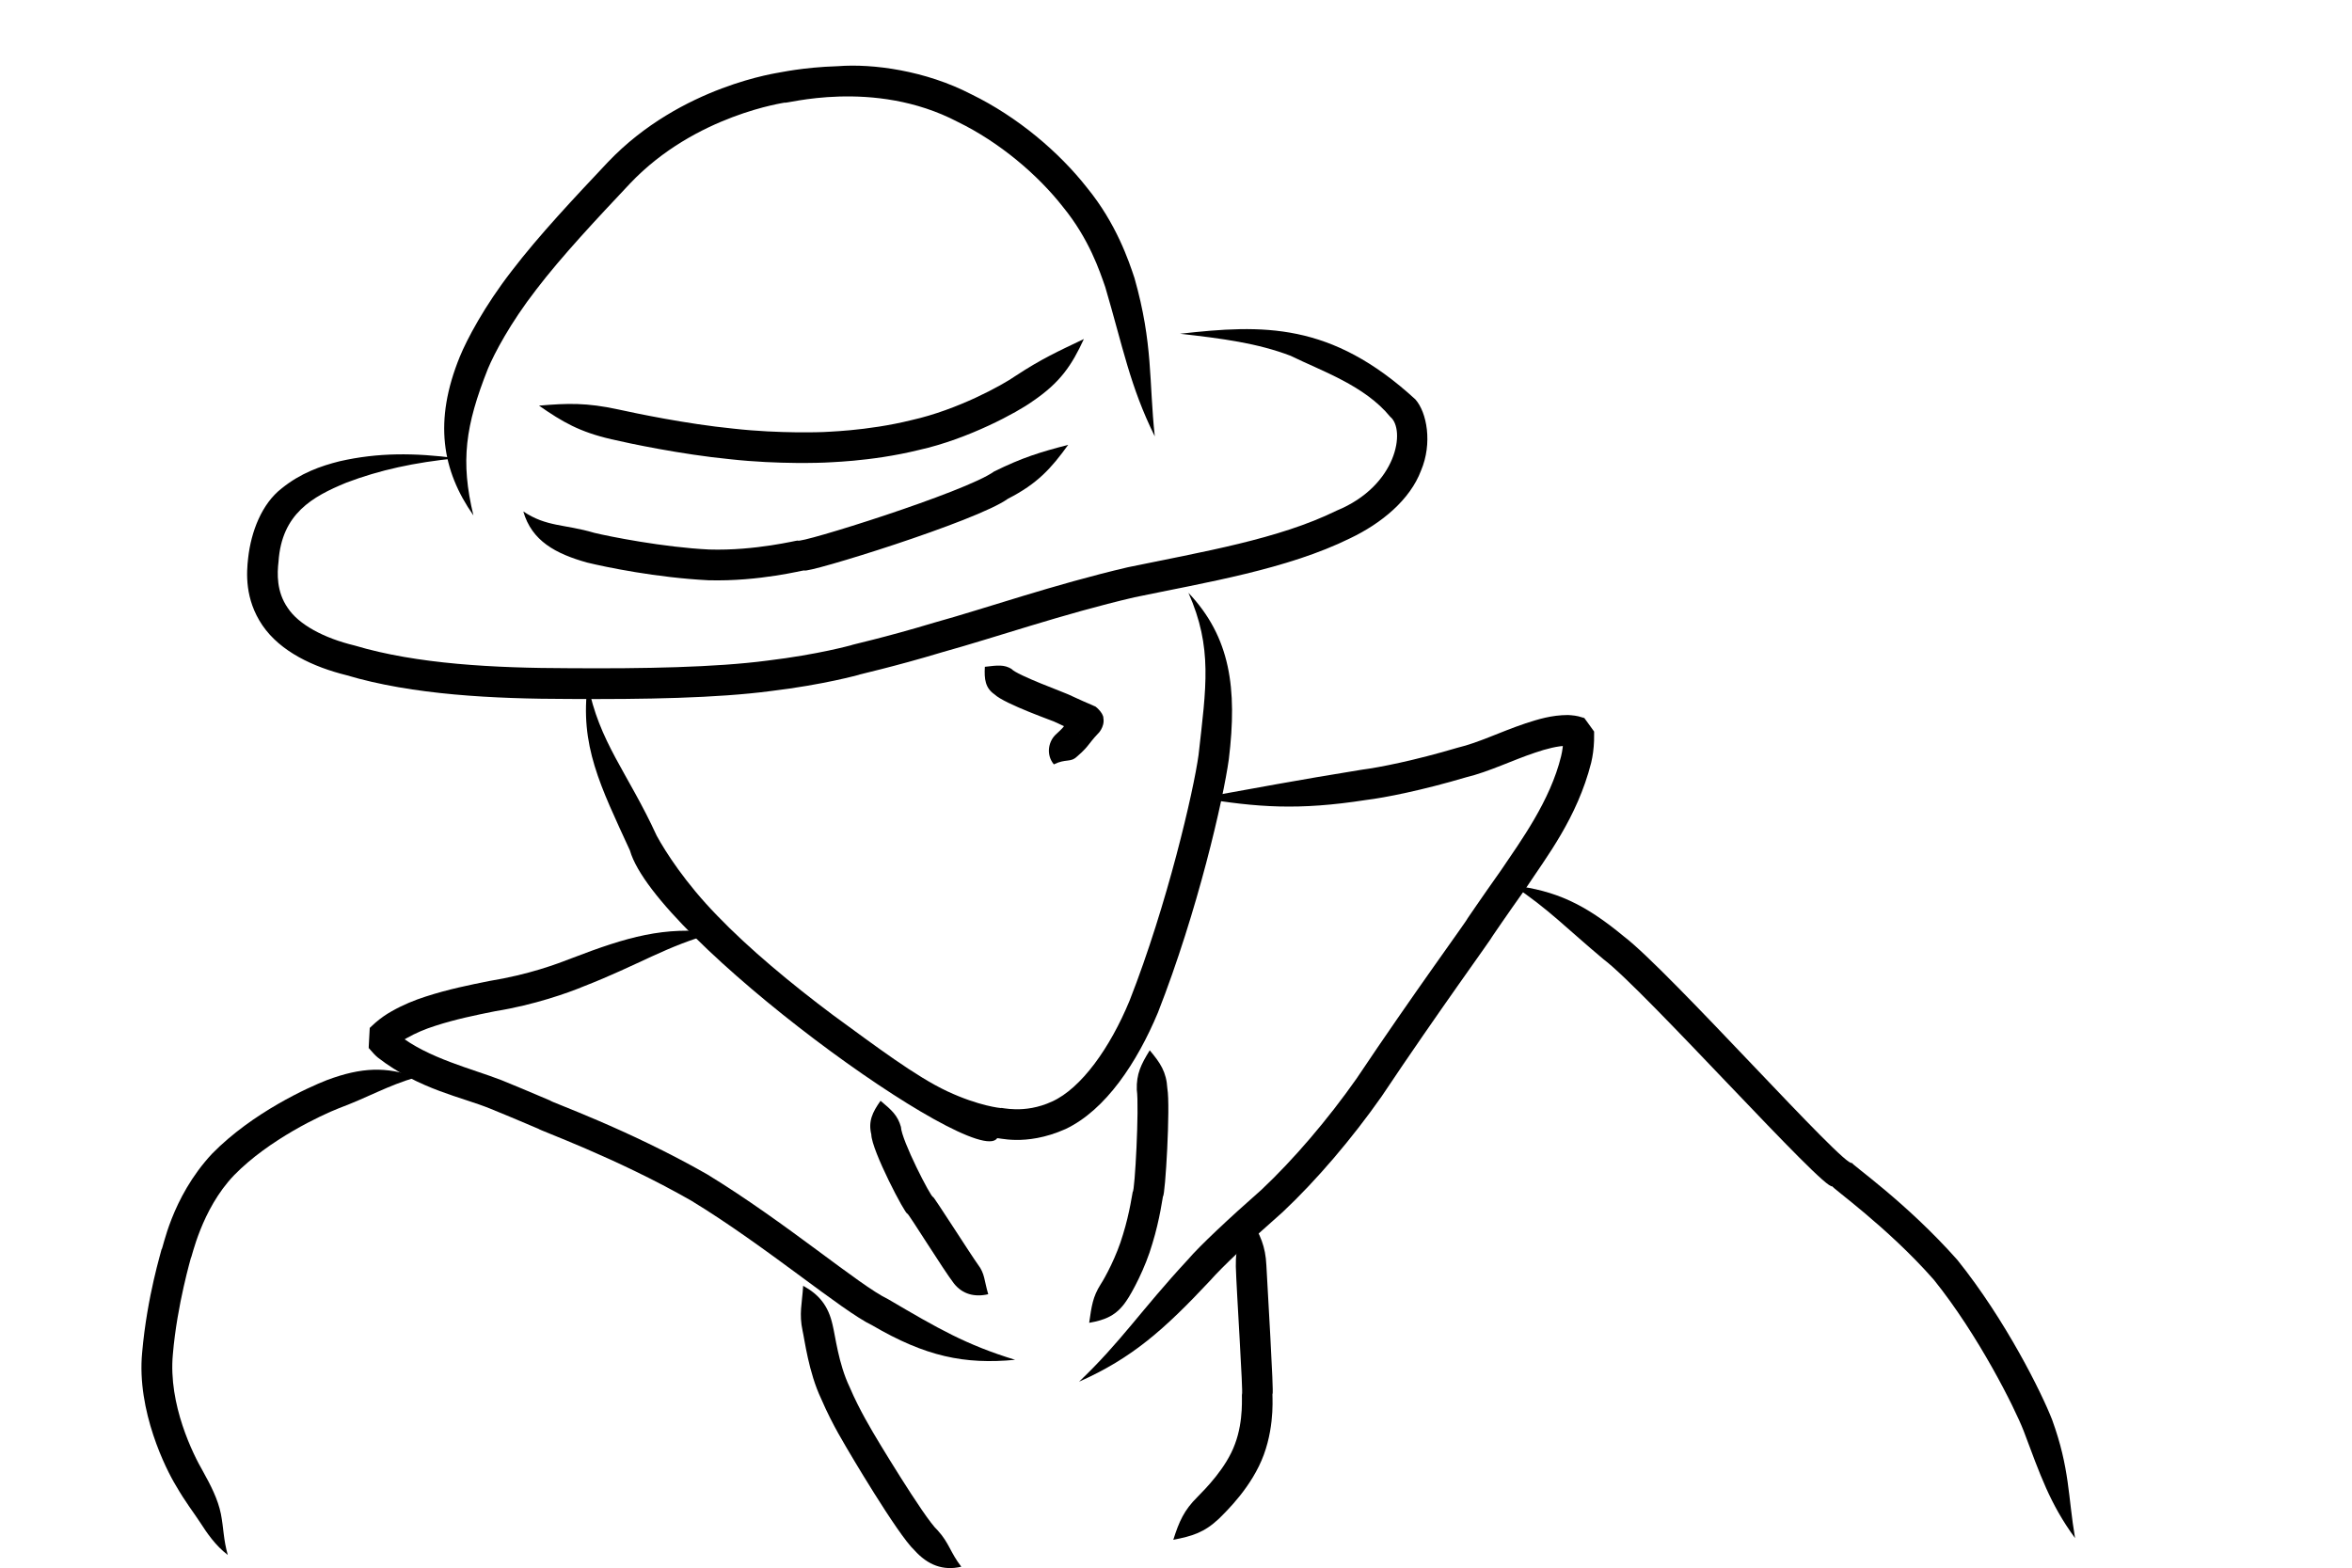
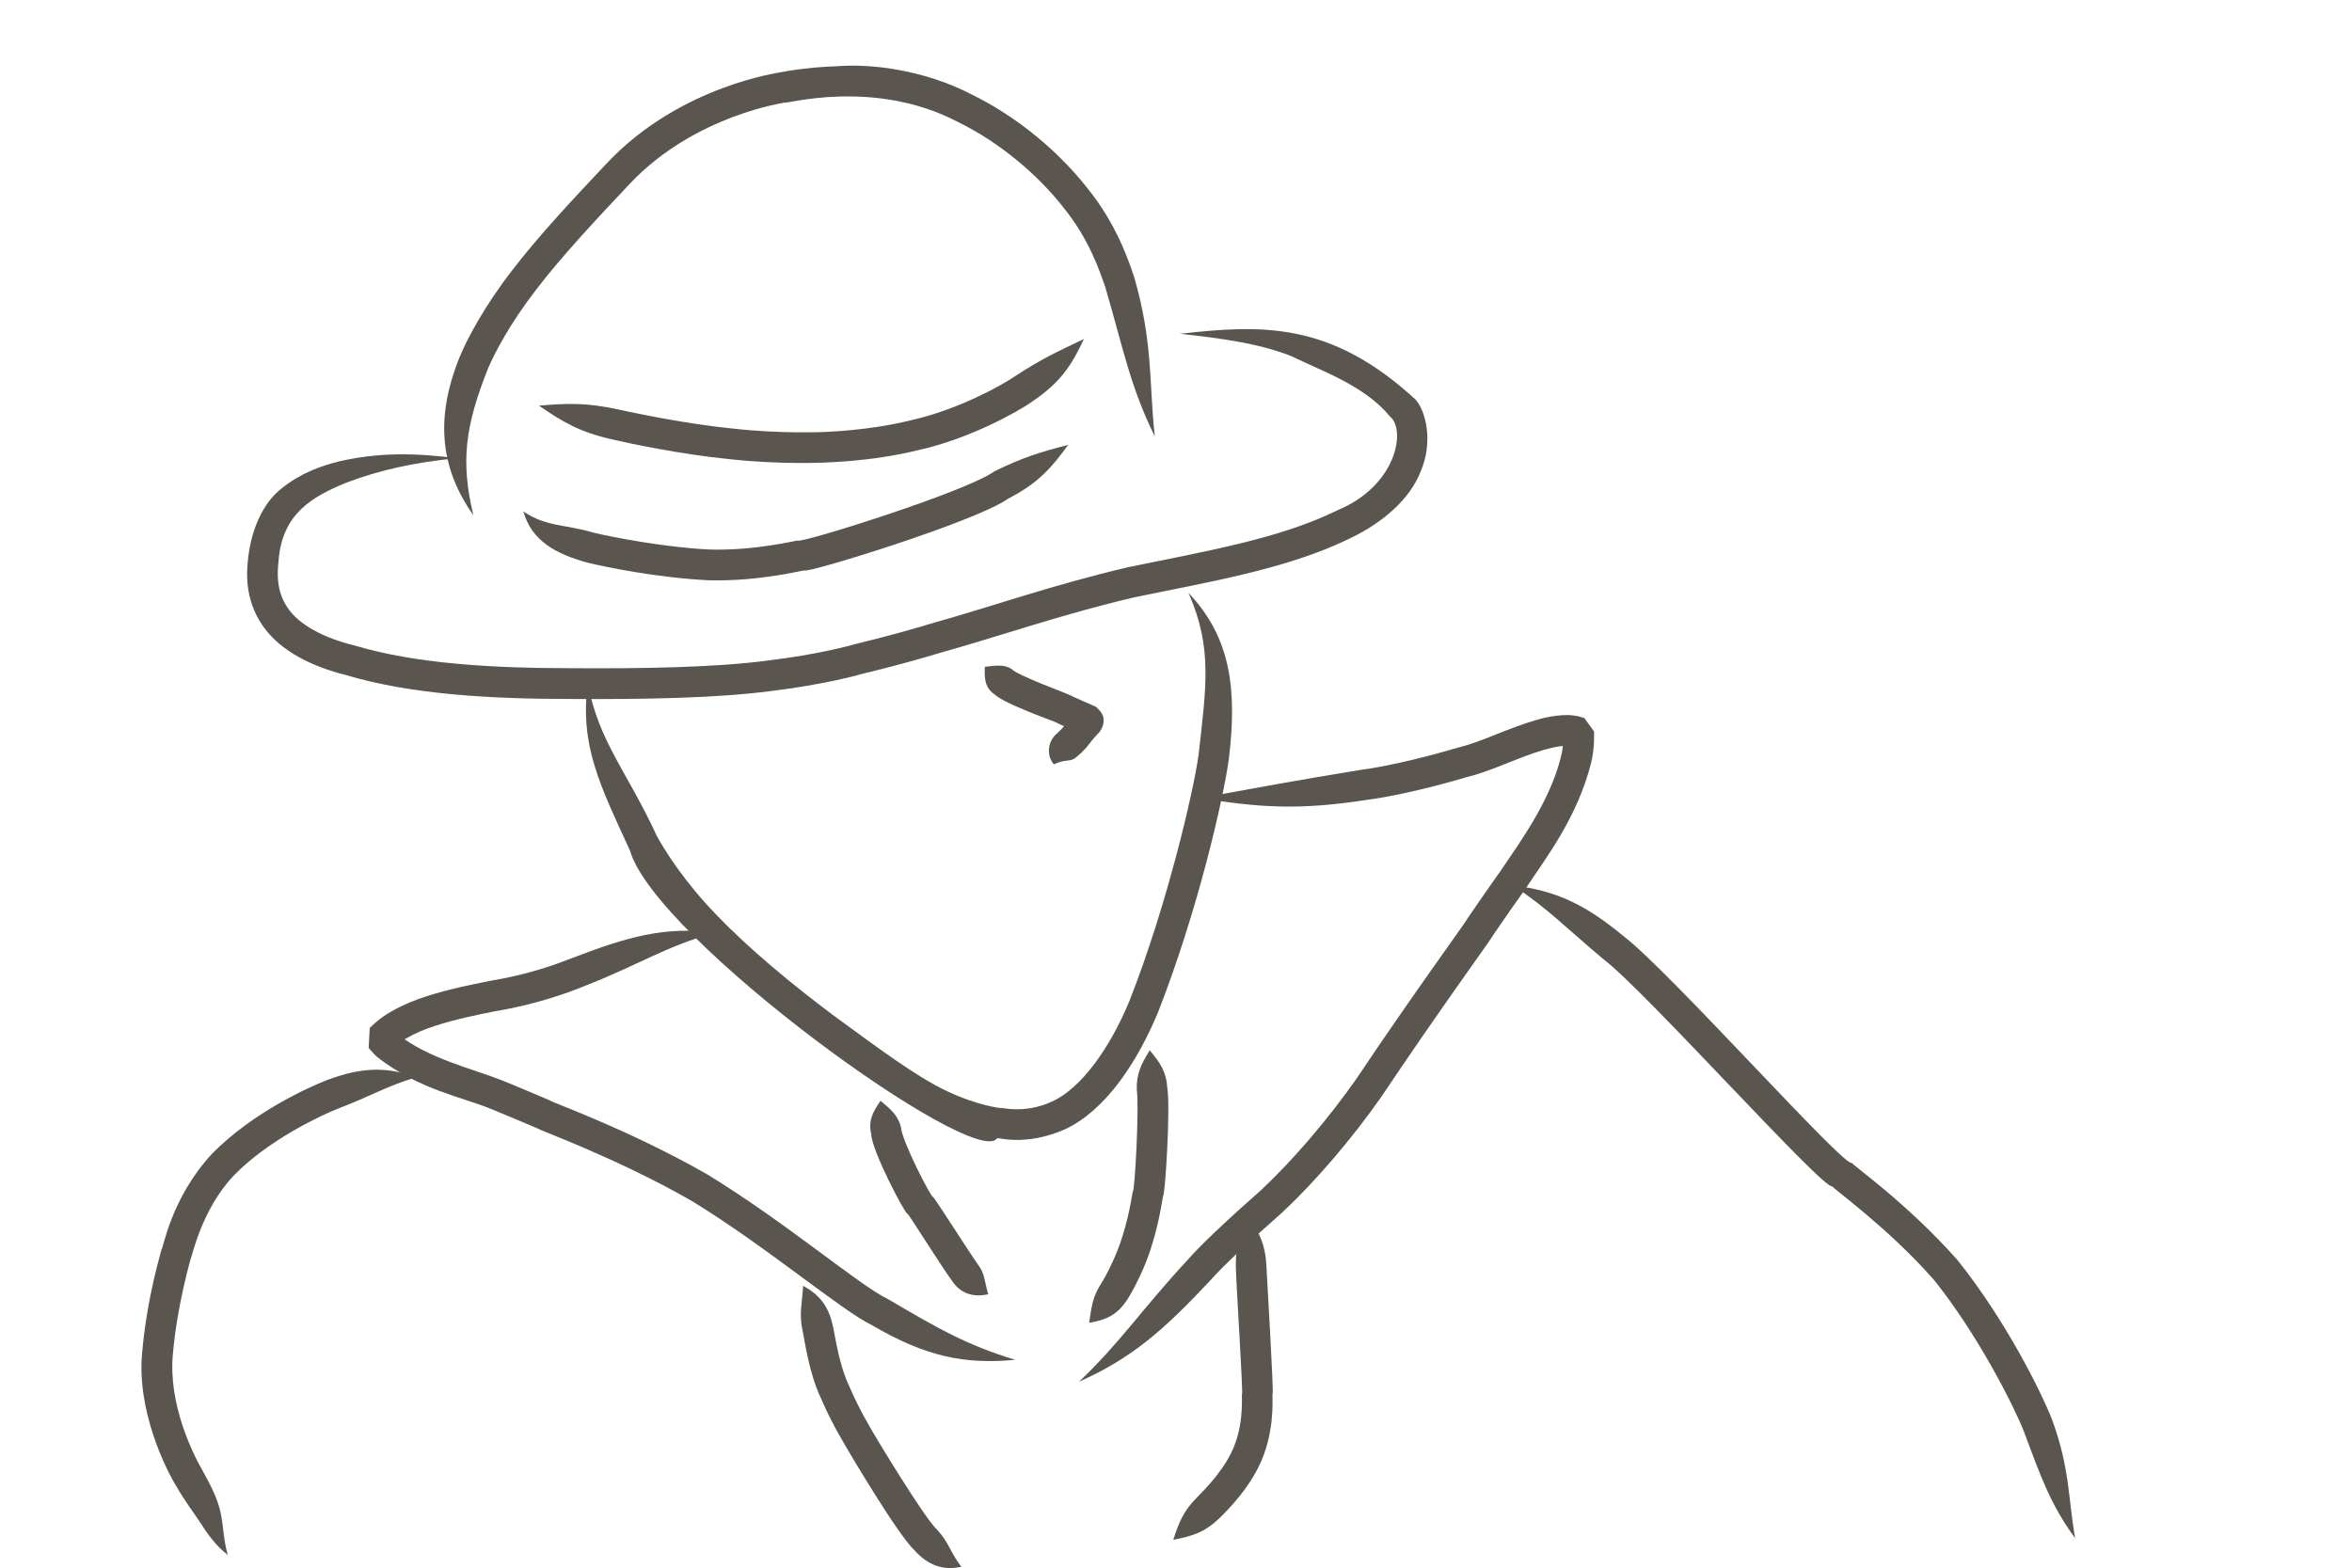
- <svg xmlns="http://www.w3.org/2000/svg" version="1.1" id="레이어_1" x="0px" y="0px" width="600px" height="400px" viewBox="0 0 600 400" style="enable-background:new 0 0 600 400;" xml:space="preserve">
-   <style>
- 	 	.st0{animation:blink 4s infinite}
-         @keyframes blink{
- 			0%{opacity:0;}
- 			50%{opacity:1;}
- 			100%{opacity:1;}	            
-         }
- 	 </style>
+ <svg xmlns="http://www.w3.org/2000/svg" version="1.1" id="레이어_1" x="0px" y="0px" width="600px" height="400px" viewBox="0 0 600 400" enable-background="new 0 0 600 400" xml:space="preserve">
  <g>
    <g>
      <g>
        <g>
          <g>
-             <path class="st0" d="M120.769,131.511c-3.332-13.819-2.068-22.893,3.695-37.415c1.649-3.933,5.691-11.645,12.317-20.194       c6.521-8.543,15.486-18.098,23.934-27.073c16.722-17.648,39.904-20.66,39.51-20.657c-0.411,0.586,22.588-6.327,44.067,4.912       c10.675,5.196,20.432,13.479,26.895,21.739c6.686,8.194,9.343,16.344,10.779,20.455c4.515,15.331,6.293,25.256,12.623,38.061       c-1.527-14.096-0.39-23.521-5.182-40.402c-1.449-4.371-4.639-13.9-12.053-22.979c-7.174-9.159-17.776-18.158-29.603-23.92       c-11.614-6.019-25.041-7.846-33.988-7.151c-9.156,0.282-14.978,1.683-14.977,1.618c0.495,0.002-24.981,3.198-43.685,22.837       c-8.674,9.206-17.625,18.718-24.557,27.783c-6.961,8.977-11.434,17.462-13.251,21.9       C110.618,107.417,112.72,120.006,120.769,131.511z" />
+             <path fill="#5B554F" d="M120.769,131.511c-3.332-13.819-2.068-22.893,3.694-37.415c1.649-3.933,5.691-11.645,12.317-20.194       c6.521-8.543,15.486-18.098,23.934-27.073c16.723-17.648,39.904-20.66,39.511-20.657c-0.411,0.586,22.588-6.327,44.066,4.912       c10.675,5.196,20.433,13.479,26.896,21.739c6.686,8.194,9.343,16.344,10.778,20.455c4.516,15.331,6.293,25.256,12.623,38.061       c-1.526-14.096-0.39-23.521-5.182-40.402c-1.449-4.371-4.639-13.9-12.053-22.979c-7.175-9.159-17.776-18.158-29.604-23.92       c-11.614-6.019-25.041-7.846-33.988-7.151c-9.155,0.282-14.978,1.683-14.977,1.618c0.495,0.002-24.981,3.198-43.685,22.837       c-8.675,9.206-17.625,18.718-24.558,27.783c-6.961,8.977-11.434,17.462-13.251,21.9       C110.618,107.417,112.72,120.006,120.769,131.511z" />
          </g>
        </g>
      </g>
    </g>
    <g>
      <g>
        <g>
          <g>
-             <path class="st0" d="M116.477,116.918c-10.726-1.409-20.063-1.461-29.846,0.776c-4.853,1.213-9.955,3.022-14.76,6.908       c-5.093,3.929-7.819,11.066-8.565,17.754c-0.427,3.675-0.941,10.471,3.658,17.229c4.582,6.693,12.954,10.593,21.423,12.695       c16.88,5.042,37.591,6.04,56.798,6.062c19.192,0.125,37.764-0.214,51.449-2.016c13.687-1.653,22.372-4.141,22.316-4.103       c-0.05-0.112,8.64-1.95,21.633-5.871c13.051-3.608,30.552-9.697,48.812-13.949c18.418-3.833,39.005-7.158,55.025-15.056       c8.035-3.835,15.282-9.822,18.094-17.296c2.945-6.97,1.496-14.85-1.458-18.157c-21.531-19.768-38.897-19.116-60.03-16.735       c10.75,1.208,19.764,2.396,28.229,5.628c7.794,3.844,18.865,7.563,25.385,15.545c3.999,3.216,1.85,17.625-13.704,23.974       c-14.717,7.256-34.18,10.485-53.236,14.433c-19.126,4.478-36.292,10.508-49.3,14.106c-12.901,3.903-21.313,5.678-21.298,5.8       c-0.046-0.013-8.223,2.333-21.411,3.919c-13.161,1.727-31.296,2.062-50.473,1.928c-19.087-0.03-38.869-1.036-54.724-5.78       c-7.909-1.906-14.288-5.357-17.086-9.59c-2.904-4.164-2.71-8.817-2.358-11.823c0.824-12.251,8.643-16.582,17.289-20.142       C96.864,119.917,105.738,117.985,116.477,116.918z" />
+             <path fill="#5B554F" d="M116.477,116.918c-10.727-1.409-20.063-1.461-29.847,0.776c-4.853,1.213-9.955,3.022-14.76,6.908       c-5.093,3.929-7.819,11.066-8.564,17.754c-0.428,3.675-0.941,10.471,3.657,17.229c4.582,6.693,12.954,10.593,21.424,12.695       c16.88,5.042,37.591,6.04,56.798,6.062c19.191,0.125,37.764-0.214,51.448-2.016c13.688-1.653,22.372-4.141,22.316-4.103       c-0.05-0.112,8.64-1.95,21.633-5.871c13.051-3.608,30.552-9.697,48.813-13.949c18.417-3.833,39.005-7.158,55.024-15.056       c8.035-3.835,15.282-9.822,18.094-17.296c2.945-6.97,1.496-14.85-1.458-18.157c-21.53-19.768-38.896-19.116-60.029-16.735       c10.75,1.208,19.764,2.396,28.229,5.628c7.794,3.844,18.865,7.563,25.385,15.545c3.999,3.216,1.851,17.625-13.704,23.974       c-14.717,7.256-34.18,10.485-53.235,14.433c-19.126,4.478-36.292,10.508-49.3,14.105c-12.901,3.903-21.313,5.678-21.298,5.8       c-0.046-0.013-8.224,2.333-21.411,3.919c-13.161,1.727-31.296,2.062-50.474,1.928c-19.087-0.03-38.868-1.036-54.724-5.78       c-7.909-1.906-14.288-5.357-17.086-9.59c-2.904-4.164-2.71-8.817-2.358-11.823c0.824-12.251,8.644-16.582,17.289-20.142       C96.864,119.917,105.738,117.985,116.477,116.918z" />
          </g>
        </g>
      </g>
    </g>
    <g>
      <g>
        <g>
          <g>
-             <path class="st0" d="M149.952,174.429c-2.135,15.714,3.193,26.123,10.743,42.57c6.431,22.521,88.018,81.513,93.649,73.46       c-0.166-0.436,7.023,2.288,17.486-2.385c10.264-4.87,18.246-17.009,23.555-29.697c10.14-25.854,16.677-54.419,18.095-64.673       c2.183-18.071,0.41-31.123-10.309-42.451c6.208,13.999,4.518,24.049,2.589,41.33c-1.237,9.117-7.995,38.275-17.592,62.708       c-4.965,12.058-12.351,22.403-19.764,25.755c-7.222,3.352-13.188,1.387-13.056,1.679c0.033,0.014-5.537-0.463-13.698-4.282       c-8.024-3.756-18.355-11.571-29.182-19.471c-10.668-7.983-21.483-16.985-29.501-25.338       c-8.144-8.354-13.22-16.319-15.445-20.406C160.131,197.129,152.771,189.327,149.952,174.429z" />
+             <path fill="#5B554F" d="M149.952,174.429c-2.135,15.714,3.193,26.123,10.743,42.57c6.431,22.521,88.018,81.513,93.648,73.46       c-0.165-0.436,7.023,2.288,17.486-2.385c10.264-4.87,18.246-17.01,23.555-29.697c10.141-25.854,16.677-54.419,18.096-64.673       c2.183-18.071,0.409-31.123-10.31-42.451c6.208,13.999,4.519,24.049,2.589,41.33c-1.236,9.117-7.994,38.274-17.592,62.708       c-4.965,12.059-12.351,22.402-19.764,25.755c-7.222,3.353-13.188,1.388-13.056,1.679c0.032,0.015-5.537-0.463-13.698-4.281       c-8.024-3.756-18.355-11.571-29.183-19.472c-10.668-7.983-21.482-16.985-29.501-25.338       c-8.144-8.354-13.22-16.319-15.444-20.405C160.131,197.129,152.771,189.327,149.952,174.429z" />
          </g>
        </g>
      </g>
    </g>
    <g>
      <g>
        <g>
          <g>
-             <path class="st0" d="M251.24,170.138c-0.188,3.145,0.112,5.406,2.438,7.014c2.605,2.515,15.754,7.061,15.376,7.037       c0.005-0.057,2.807,1.372,6.311,2.86l0.056,0.006c0.437,0.392-1.904-1.245-1.698-2.559c-0.388-1.853,1.161-3.245,0.605-2.634       c-0.173,0.173-0.556,0.593-0.93,1.003c-0.697,0.751-1.405,1.749-1.873,2.305c-0.574,0.81-1.538,1.609-2.028,2.095       c-2.002,1.716-2.777,5.207-0.66,7.767c3.077-1.517,4.212-0.396,5.887-1.976c0.467-0.452,1.67-1.324,3.074-3.157       c0.586-0.707,0.904-1.187,1.457-1.795c0.247-0.272,0.493-0.544,0.967-1.05c-0.248,0.305,1.658-1.549,1.257-3.784       c0.038-1.47-2.388-3.369-2.186-3.044l-0.582-0.277c-3.337-1.394-6.579-2.989-6.619-2.944       c-0.271-0.208-12.698-4.733-14.048-6.316C256.201,169.551,254.553,169.734,251.24,170.138z" />
+             <path fill="#5B554F" d="M251.24,170.138c-0.188,3.145,0.112,5.406,2.438,7.014c2.604,2.515,15.754,7.061,15.376,7.037       c0.005-0.057,2.807,1.372,6.311,2.86l0.056,0.006c0.438,0.392-1.903-1.245-1.697-2.559c-0.389-1.853,1.16-3.245,0.604-2.634       c-0.173,0.173-0.556,0.593-0.93,1.003c-0.697,0.751-1.405,1.749-1.873,2.305c-0.574,0.81-1.538,1.609-2.028,2.095       c-2.002,1.716-2.776,5.207-0.66,7.767c3.077-1.517,4.212-0.396,5.888-1.976c0.467-0.452,1.67-1.324,3.073-3.157       c0.586-0.707,0.904-1.187,1.457-1.795c0.247-0.272,0.493-0.544,0.968-1.05c-0.248,0.305,1.657-1.549,1.257-3.784       c0.038-1.47-2.389-3.369-2.187-3.044l-0.582-0.277c-3.337-1.394-6.579-2.989-6.619-2.944       c-0.271-0.208-12.697-4.733-14.048-6.316C256.201,169.551,254.553,169.734,251.24,170.138z" />
          </g>
        </g>
      </g>
    </g>
    <g>
      <g>
        <g>
          <g>
-             <path class="st0" d="M182.571,237.949c-13.083-1.659-22.604,1.124-36.636,6.51c-4.038,1.574-10.989,4.184-21.101,5.845       c-4.992,1.002-10.542,2.115-16.266,3.98c-2.859,0.914-5.775,2.111-8.627,3.729c-1.426,0.788-2.833,1.771-4.157,2.914       l-0.979,0.899l-0.484,0.453c-0.552,10.179-0.137,2.841-0.252,5.121l0.028,0.033l0.057,0.066l0.114,0.132l0.229,0.264       c0.609,0.716,1.234,1.401,1.892,1.943c10.641,8.244,21.578,10.077,28.876,13.122c7.081,2.881,12.163,5.122,12.077,5.044       c-0.135,0.263,19.654,7.281,39.006,18.353c18.942,11.516,38.337,28.068,46.179,31.816c13.568,7.935,23.469,10.01,36.439,8.788       c-12.503-3.826-19.591-7.941-32.42-15.474c-7.318-3.491-26.046-19.586-46.204-31.888       c-20.44-11.646-40.129-18.509-39.982-18.789c-0.116-0.003-4.543-1.989-12.388-5.187c-7.492-2.92-18.798-5.603-26.328-11.616       c-0.456-0.364-0.78-0.753-1.107-1.129l-0.128-0.141l-0.065-0.069l-0.032-0.035l-0.016-0.018       c-0.125,2.264,0.255-5.092-0.283,5.071l0.311-0.276l0.614-0.561c0.854-0.731,1.824-1.434,2.926-2.033       c2.169-1.229,4.61-2.264,7.167-3.072c5.095-1.663,10.402-2.75,15.341-3.739c9.953-1.598,18.702-4.736,22.359-6.266       C163.192,246.118,169.945,241.342,182.571,237.949z" />
+             <path fill="#5B554F" d="M182.571,237.949c-13.083-1.659-22.604,1.124-36.636,6.51c-4.038,1.574-10.989,4.184-21.102,5.846       c-4.992,1.002-10.542,2.114-16.266,3.979c-2.859,0.914-5.775,2.11-8.627,3.729c-1.426,0.787-2.833,1.771-4.157,2.913       l-0.979,0.899l-0.484,0.453c-0.552,10.179-0.137,2.841-0.252,5.121l0.028,0.033l0.057,0.065l0.114,0.132l0.229,0.264       c0.609,0.717,1.234,1.401,1.893,1.943c10.641,8.244,21.577,10.077,28.876,13.122c7.081,2.881,12.163,5.122,12.076,5.044       c-0.135,0.264,19.654,7.281,39.007,18.354c18.941,11.516,38.337,28.067,46.179,31.815c13.568,7.935,23.469,10.011,36.438,8.788       c-12.503-3.826-19.591-7.941-32.42-15.475c-7.317-3.49-26.046-19.586-46.204-31.887c-20.439-11.646-40.129-18.51-39.981-18.789       c-0.116-0.004-4.543-1.99-12.388-5.188c-7.492-2.92-18.799-5.604-26.328-11.616c-0.456-0.364-0.78-0.753-1.107-1.129       l-0.128-0.142l-0.064-0.068l-0.032-0.035l-0.017-0.018c-0.125,2.264,0.255-5.092-0.282,5.07l0.311-0.275l0.614-0.561       c0.854-0.731,1.824-1.435,2.926-2.033c2.169-1.229,4.61-2.265,7.167-3.072c5.095-1.663,10.402-2.75,15.341-3.739       c9.953-1.598,18.702-4.735,22.359-6.266C163.192,246.118,169.945,241.342,182.571,237.949z" />
          </g>
        </g>
      </g>
    </g>
    <g>
      <g>
        <g>
          <g>
-             <path class="st0" d="M306.176,203.615c14.517,2.373,24.957,3.199,42.284,0.506c4.838-0.585,14.403-2.483,25.596-5.806       c5.791-1.396,11.886-4.396,17.564-6.279c2.866-0.984,5.889-1.759,8.201-1.746c0.506,0.05,1.021,0.085,1.291,0.202l0.128,0.024       l0.032,0.005c2.204,3.062-2.982-4.171-2.45-3.412v0.031l-0.003,0.127l-0.011,0.506l-0.01,1.011       c-0.055,1.354-0.213,2.755-0.555,4.157c-2.778,11.398-10.308,21.665-15.299,29.067c-5.245,7.408-8.698,12.521-8.643,12.441       c0.313-0.114-13.901,19.313-28.228,40.735c-7.39,10.516-16.052,20.641-24.242,28.36c-8.25,7.258-15.862,14.395-18.795,17.85       c-12.005,12.943-17.008,20.914-27.764,31.147c13.538-6.014,21.703-13.268,33.431-25.787c3.275-3.7,9.458-9.509,18.516-17.492       c8.602-8.09,17.682-18.737,25.243-29.517c14.595-21.842,28.318-40.611,28.313-40.946c0.055-0.081,3.226-4.769,8.581-12.319       c5.071-7.688,12.998-17.819,16.558-31.876c0.418-1.753,0.656-3.631,0.73-5.539l0.015-1.449l0.002-0.725l0.001-0.181v-0.045       c0.544,0.725-4.691-6.498-2.505-3.448l-0.115-0.037l-0.465-0.144c-1.287-0.438-2.421-0.521-3.551-0.598       c-4.285,0.015-7.666,1.092-10.911,2.149c-6.586,2.215-11.813,4.886-17.276,6.191c-10.915,3.242-19.945,5.04-24.483,5.621       C330.225,199.175,320.788,200.989,306.176,203.615z" />
+             <path fill="#5B554F" d="M306.176,203.615c14.518,2.373,24.957,3.199,42.284,0.506c4.838-0.585,14.403-2.482,25.596-5.806       c5.791-1.396,11.887-4.396,17.564-6.279c2.866-0.984,5.889-1.759,8.201-1.746c0.506,0.05,1.021,0.085,1.291,0.202l0.128,0.024       l0.031,0.005c2.204,3.062-2.981-4.171-2.449-3.412v0.031l-0.003,0.127l-0.012,0.506l-0.01,1.011       c-0.055,1.354-0.213,2.755-0.555,4.157c-2.778,11.398-10.309,21.665-15.299,29.067c-5.245,7.408-8.698,12.521-8.644,12.441       c0.313-0.114-13.9,19.313-28.228,40.734c-7.391,10.517-16.053,20.642-24.242,28.36c-8.25,7.258-15.862,14.396-18.795,17.851       c-12.005,12.942-17.008,20.914-27.764,31.146c13.538-6.014,21.703-13.268,33.431-25.787c3.274-3.699,9.458-9.509,18.516-17.492       c8.603-8.09,17.683-18.736,25.243-29.517c14.595-21.843,28.318-40.611,28.313-40.946c0.055-0.081,3.226-4.769,8.58-12.318       c5.071-7.688,12.998-17.819,16.559-31.876c0.418-1.753,0.656-3.631,0.729-5.539l0.016-1.449l0.002-0.725l0.001-0.181v-0.045       c0.544,0.725-4.691-6.498-2.505-3.448l-0.115-0.037l-0.465-0.144c-1.287-0.438-2.421-0.521-3.551-0.598       c-4.285,0.015-7.666,1.092-10.911,2.149c-6.586,2.215-11.813,4.886-17.276,6.191c-10.915,3.242-19.945,5.04-24.482,5.621       C330.224,199.175,320.788,200.989,306.176,203.615z" />
          </g>
        </g>
      </g>
    </g>
    <g>
      <g>
        <g>
          <g>
-             <path class="st0" d="M106.176,274.859c-7.604-2.756-13.909-2.575-22.758,0.721c-4.806,1.88-18.968,8.258-29.292,18.768       c-10.567,11.317-12.582,24.651-12.906,24.401c0.017,0.255-3.683,11.858-4.958,26.363c-1.43,14.868,6.119,29.885,8.633,33.974       c2.44,4.234,4.469,6.771,6.15,9.352c1.749,2.715,3.895,5.896,7.061,8.311c-1.12-3.93-1.052-6.863-1.753-10.452       c-0.76-3.759-2.573-7.288-4.631-10.983c-2.385-4.117-8.839-16.884-7.622-29.784c1.061-12.645,4.721-24.894,4.613-24.612       c0.167,0.284,2.568-12.294,11.034-21.09c8.892-9.109,22.325-15.334,26.576-17.006       C94.482,279.745,98.533,277.147,106.176,274.859z" />
+             <path fill="#5B554F" d="M106.176,274.859c-7.604-2.756-13.908-2.575-22.758,0.721c-4.806,1.88-18.968,8.258-29.292,18.768       c-10.566,11.317-12.582,24.651-12.905,24.401c0.017,0.255-3.684,11.858-4.958,26.362c-1.431,14.869,6.118,29.886,8.633,33.975       c2.439,4.234,4.469,6.771,6.149,9.352c1.749,2.715,3.896,5.896,7.062,8.312c-1.12-3.931-1.052-6.862-1.753-10.452       c-0.761-3.759-2.573-7.288-4.631-10.982c-2.386-4.117-8.84-16.885-7.622-29.784c1.061-12.646,4.721-24.895,4.612-24.612       c0.167,0.284,2.568-12.294,11.034-21.09c8.893-9.109,22.325-15.334,26.576-17.006       C94.482,279.745,98.533,277.146,106.176,274.859z" />
          </g>
        </g>
      </g>
    </g>
    <g>
      <g>
        <g>
          <g>
-             <path class="st0" d="M386.005,225.933c9.012,5.996,13.652,10.963,23.088,18.854c10.386,7.796,56.516,59.384,58.329,57.882       c-0.298,0.271,14.049,10.372,25.914,23.876c11.361,14.12,20.615,32.678,22.886,38.509c4.23,11.224,6.675,18.586,13.131,27.403       c-1.815-10.646-1.324-17.734-5.852-30.208c-2.667-6.861-11.845-25.413-24.152-40.75       c-13.115-14.814-27.199-24.475-26.907-24.801c-1.412,1.862-46.633-49.021-58.263-57.825       C404.273,230.662,396.813,227.221,386.005,225.933z" />
+             <path fill="#5B554F" d="M386.005,225.934c9.012,5.996,13.652,10.963,23.088,18.854c10.386,7.796,56.517,59.384,58.329,57.882       c-0.298,0.271,14.049,10.372,25.914,23.876c11.361,14.12,20.615,32.678,22.886,38.51c4.23,11.223,6.676,18.586,13.132,27.402       c-1.815-10.646-1.324-17.734-5.853-30.208c-2.667-6.86-11.845-25.413-24.152-40.75c-13.114-14.813-27.198-24.476-26.906-24.801       c-1.412,1.862-46.634-49.021-58.264-57.825C404.273,230.662,396.812,227.221,386.005,225.934z" />
          </g>
        </g>
      </g>
    </g>
    <g>
      <g>
        <g>
          <g>
-             <path class="st0" d="M224.631,280.868c-2.079,2.948-3.175,5.229-2.357,8.604c0.071,4.069,8.747,20.567,9.202,20.188       c0.413,0.183,9.18,14.318,11.848,17.788c2.165,2.762,5.269,3.588,8.776,2.777c-1.074-3.642-0.841-5.236-2.636-7.589       c-1.554-2.113-11.46-17.663-11.441-17.219c-0.499,0.192-8.083-14.538-8.196-17.896       C229.011,284.633,227.507,283.263,224.631,280.868z" />
+             <path fill="#5B554F" d="M224.631,280.868c-2.079,2.948-3.175,5.229-2.356,8.604c0.071,4.068,8.747,20.566,9.202,20.188       c0.413,0.183,9.18,14.318,11.848,17.788c2.165,2.762,5.269,3.588,8.776,2.776c-1.074-3.642-0.842-5.235-2.637-7.589       c-1.554-2.112-11.46-17.663-11.44-17.219c-0.499,0.192-8.083-14.538-8.196-17.896       C229.011,284.633,227.507,283.264,224.631,280.868z" />
          </g>
        </g>
      </g>
    </g>
    <g>
      <g>
        <g>
          <g>
-             <path class="st0" d="M293.3,267.992c-2.236,3.627-3.415,6.003-3.301,10.055c0.647,4.465-0.508,26.142-1.035,26.034       c-0.041-0.018-0.752,5.34-2.478,10.877c-1.62,5.596-4.596,11.053-5.715,12.757c-2.021,3.2-2.3,5.538-2.922,9.806       c4.133-0.723,7-1.876,9.489-5.595c1.396-1.981,4.867-8.397,6.654-14.669c1.917-6.231,2.639-12.023,2.686-12.014       c0.579-0.01,1.929-23.038,1.115-27.522C297.552,273.531,296.033,271.239,293.3,267.992z" />
+             <path fill="#5B554F" d="M293.3,267.992c-2.235,3.627-3.415,6.003-3.301,10.055c0.647,4.465-0.508,26.143-1.035,26.034       c-0.041-0.019-0.752,5.34-2.478,10.877c-1.62,5.597-4.596,11.053-5.715,12.757c-2.021,3.2-2.3,5.538-2.922,9.807       c4.133-0.724,7-1.877,9.488-5.596c1.396-1.98,4.867-8.396,6.654-14.669c1.917-6.231,2.639-12.022,2.687-12.014       c0.578-0.011,1.929-23.038,1.114-27.522C297.552,273.531,296.033,271.239,293.3,267.992z" />
          </g>
        </g>
      </g>
    </g>
    <g>
      <g>
        <g>
          <g>
-             <path class="st0" d="M204.888,328.078c-0.294,4.693-1.083,7.053-0.144,11.5c0.502,2.105,1.515,10.553,4.76,17.376       c2.959,6.904,6.487,12.373,6.436,12.41c-0.025-0.02,13.017,22.212,17.383,26.239c3.304,3.671,7.237,5.263,11.909,4.148       c-2.835-3.661-3.053-6.005-6.04-9.287c-3.382-3.022-16.563-25.043-16.531-25.06c0.056-0.009-3.347-5.413-5.923-11.499       c-2.876-6.024-3.639-13.095-4.358-15.923C211.298,333.212,208.996,330.324,204.888,328.078z" />
+             <path fill="#5B554F" d="M204.888,328.078c-0.295,4.693-1.083,7.053-0.145,11.5c0.502,2.105,1.515,10.553,4.76,17.376       c2.959,6.903,6.487,12.373,6.437,12.41c-0.025-0.021,13.017,22.212,17.383,26.239c3.304,3.67,7.237,5.263,11.909,4.147       c-2.835-3.661-3.053-6.005-6.04-9.287c-3.382-3.022-16.563-25.043-16.531-25.06c0.056-0.01-3.347-5.413-5.923-11.499       c-2.876-6.024-3.639-13.095-4.358-15.923C211.298,333.212,208.996,330.324,204.888,328.078z" />
          </g>
        </g>
      </g>
    </g>
    <g>
      <g>
        <g>
          <g>
-             <path class="st0" d="M319.051,310.911c-2.556,4.145-3.908,7.128-3.79,12.233c0.143,5.648,1.924,32.699,1.57,32.605       c-0.132,0.09,0.519,6.593-1.778,12.672c-2.197,6.137-7.74,11.657-9.567,13.515c-3.442,3.401-4.694,6.288-6.177,10.948       c4.792-0.937,7.844-1.807,11.648-5.388c1.933-1.919,8.462-8.172,11.453-16.338c2.976-8.14,2.033-15.716,2.222-15.502       c0.351-0.121-1.323-27.561-1.576-32.804C322.824,317.9,321.479,315.175,319.051,310.911z" />
+             <path fill="#5B554F" d="M319.051,310.911c-2.556,4.146-3.908,7.128-3.79,12.233c0.144,5.647,1.924,32.698,1.57,32.604       c-0.132,0.09,0.519,6.593-1.778,12.672c-2.196,6.138-7.74,11.657-9.566,13.515c-3.442,3.401-4.694,6.289-6.178,10.948       c4.792-0.937,7.845-1.807,11.648-5.388c1.933-1.919,8.462-8.172,11.453-16.338c2.976-8.141,2.033-15.717,2.222-15.502       c0.352-0.121-1.323-27.562-1.576-32.805C322.824,317.9,321.478,315.175,319.051,310.911z" />
          </g>
        </g>
      </g>
    </g>
    <g>
      <g>
        <g>
          <g>
-             <path class="st0" d="M133.5,130.5c2.146,7.532,8.28,10.799,16.245,13.031c4.834,1.174,17.703,3.849,30.959,4.526       c13.101,0.36,24.457-2.655,24.458-2.515c0.439,0.924,44.124-12.575,51.958-18.281c7.6-3.879,11.087-7.823,15.381-13.761       c-7.204,1.884-11.613,3.207-18.908,6.803c-7.195,5.234-50.019,18.606-50.069,17.612c0.022-0.127-10.775,2.658-22.617,2.295       c-11.567-0.557-25.391-3.305-29.289-4.251C143.964,133.695,139.453,134.483,133.5,130.5z" />
+             <path fill="#5B554F" d="M133.5,130.5c2.146,7.532,8.28,10.799,16.245,13.031c4.834,1.174,17.703,3.849,30.959,4.526       c13.102,0.36,24.457-2.655,24.458-2.515c0.439,0.924,44.124-12.575,51.958-18.281c7.601-3.879,11.087-7.823,15.381-13.761       c-7.204,1.884-11.612,3.207-18.908,6.803c-7.194,5.234-50.019,18.606-50.068,17.612c0.021-0.127-10.775,2.658-22.617,2.295       c-11.567-0.557-25.391-3.305-29.289-4.251C143.964,133.695,139.453,134.483,133.5,130.5z" />
          </g>
        </g>
      </g>
    </g>
    <g>
      <g>
        <g>
          <g>
-             <path class="st0" d="M137.5,103.5c6.037,4.181,10.307,6.687,18.458,8.573c4.404,1.03,17.758,3.871,30.297,5.097       c12.519,1.391,24.094,0.858,24.083,0.861c-0.026-0.075,11.604-0.139,24.096-3.224c12.594-2.787,25.14-9.64,28.919-12.376       c7.173-4.849,10.08-9.286,13.147-15.931c-6.645,3.17-10.809,5.063-17.404,9.395c-3.489,2.44-14.873,8.682-26.524,11.287       c-11.544,2.876-22.563,2.987-22.534,3.055c0.008-0.006-10.923,0.477-22.977-0.875c-12.052-1.191-25.087-3.957-29.414-4.904       C149.648,102.729,144.827,102.868,137.5,103.5z" />
+             <path fill="#5B554F" d="M137.5,103.5c6.037,4.181,10.308,6.687,18.458,8.573c4.404,1.03,17.758,3.871,30.297,5.097       c12.52,1.391,24.095,0.858,24.083,0.861c-0.025-0.075,11.604-0.139,24.097-3.224c12.594-2.787,25.14-9.64,28.919-12.376       c7.173-4.849,10.08-9.286,13.146-15.931c-6.645,3.17-10.809,5.063-17.403,9.395c-3.489,2.44-14.873,8.682-26.524,11.287       c-11.544,2.876-22.563,2.987-22.534,3.055c0.008-0.006-10.923,0.477-22.977-0.875c-12.053-1.191-25.087-3.957-29.414-4.904       C149.648,102.729,144.827,102.868,137.5,103.5z" />
          </g>
        </g>
      </g>
    </g>
  </g>
</svg>
